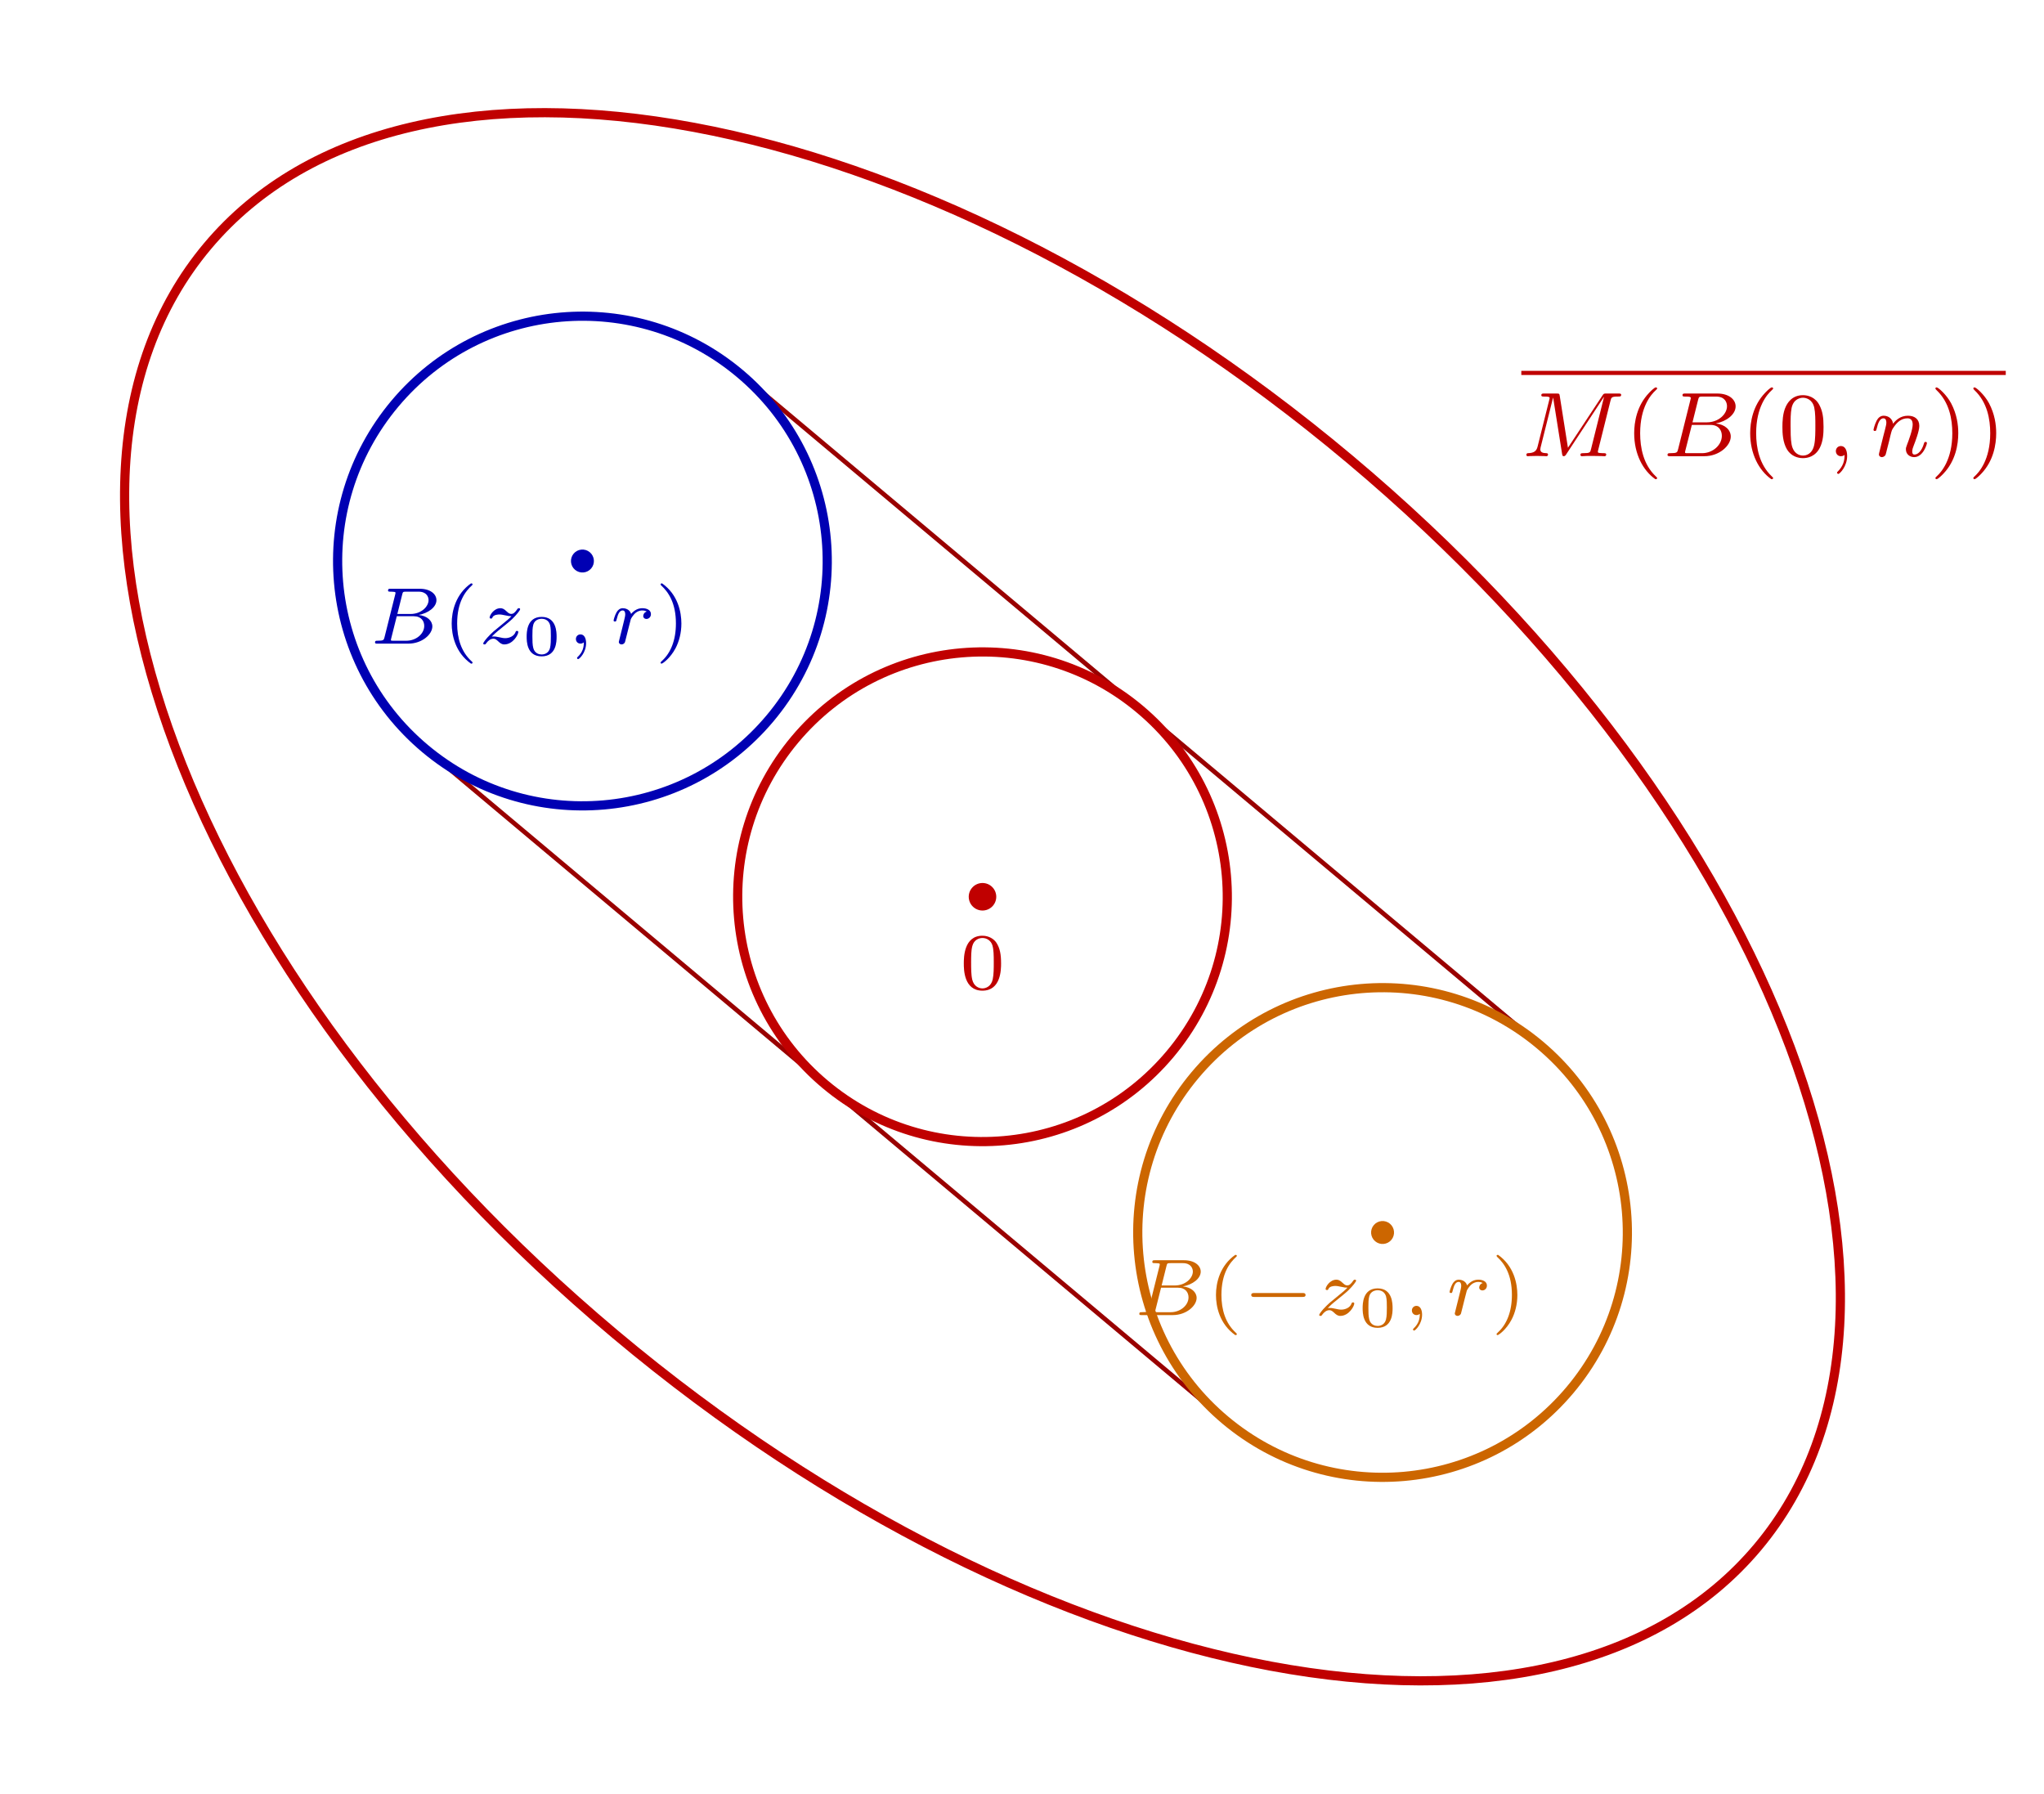
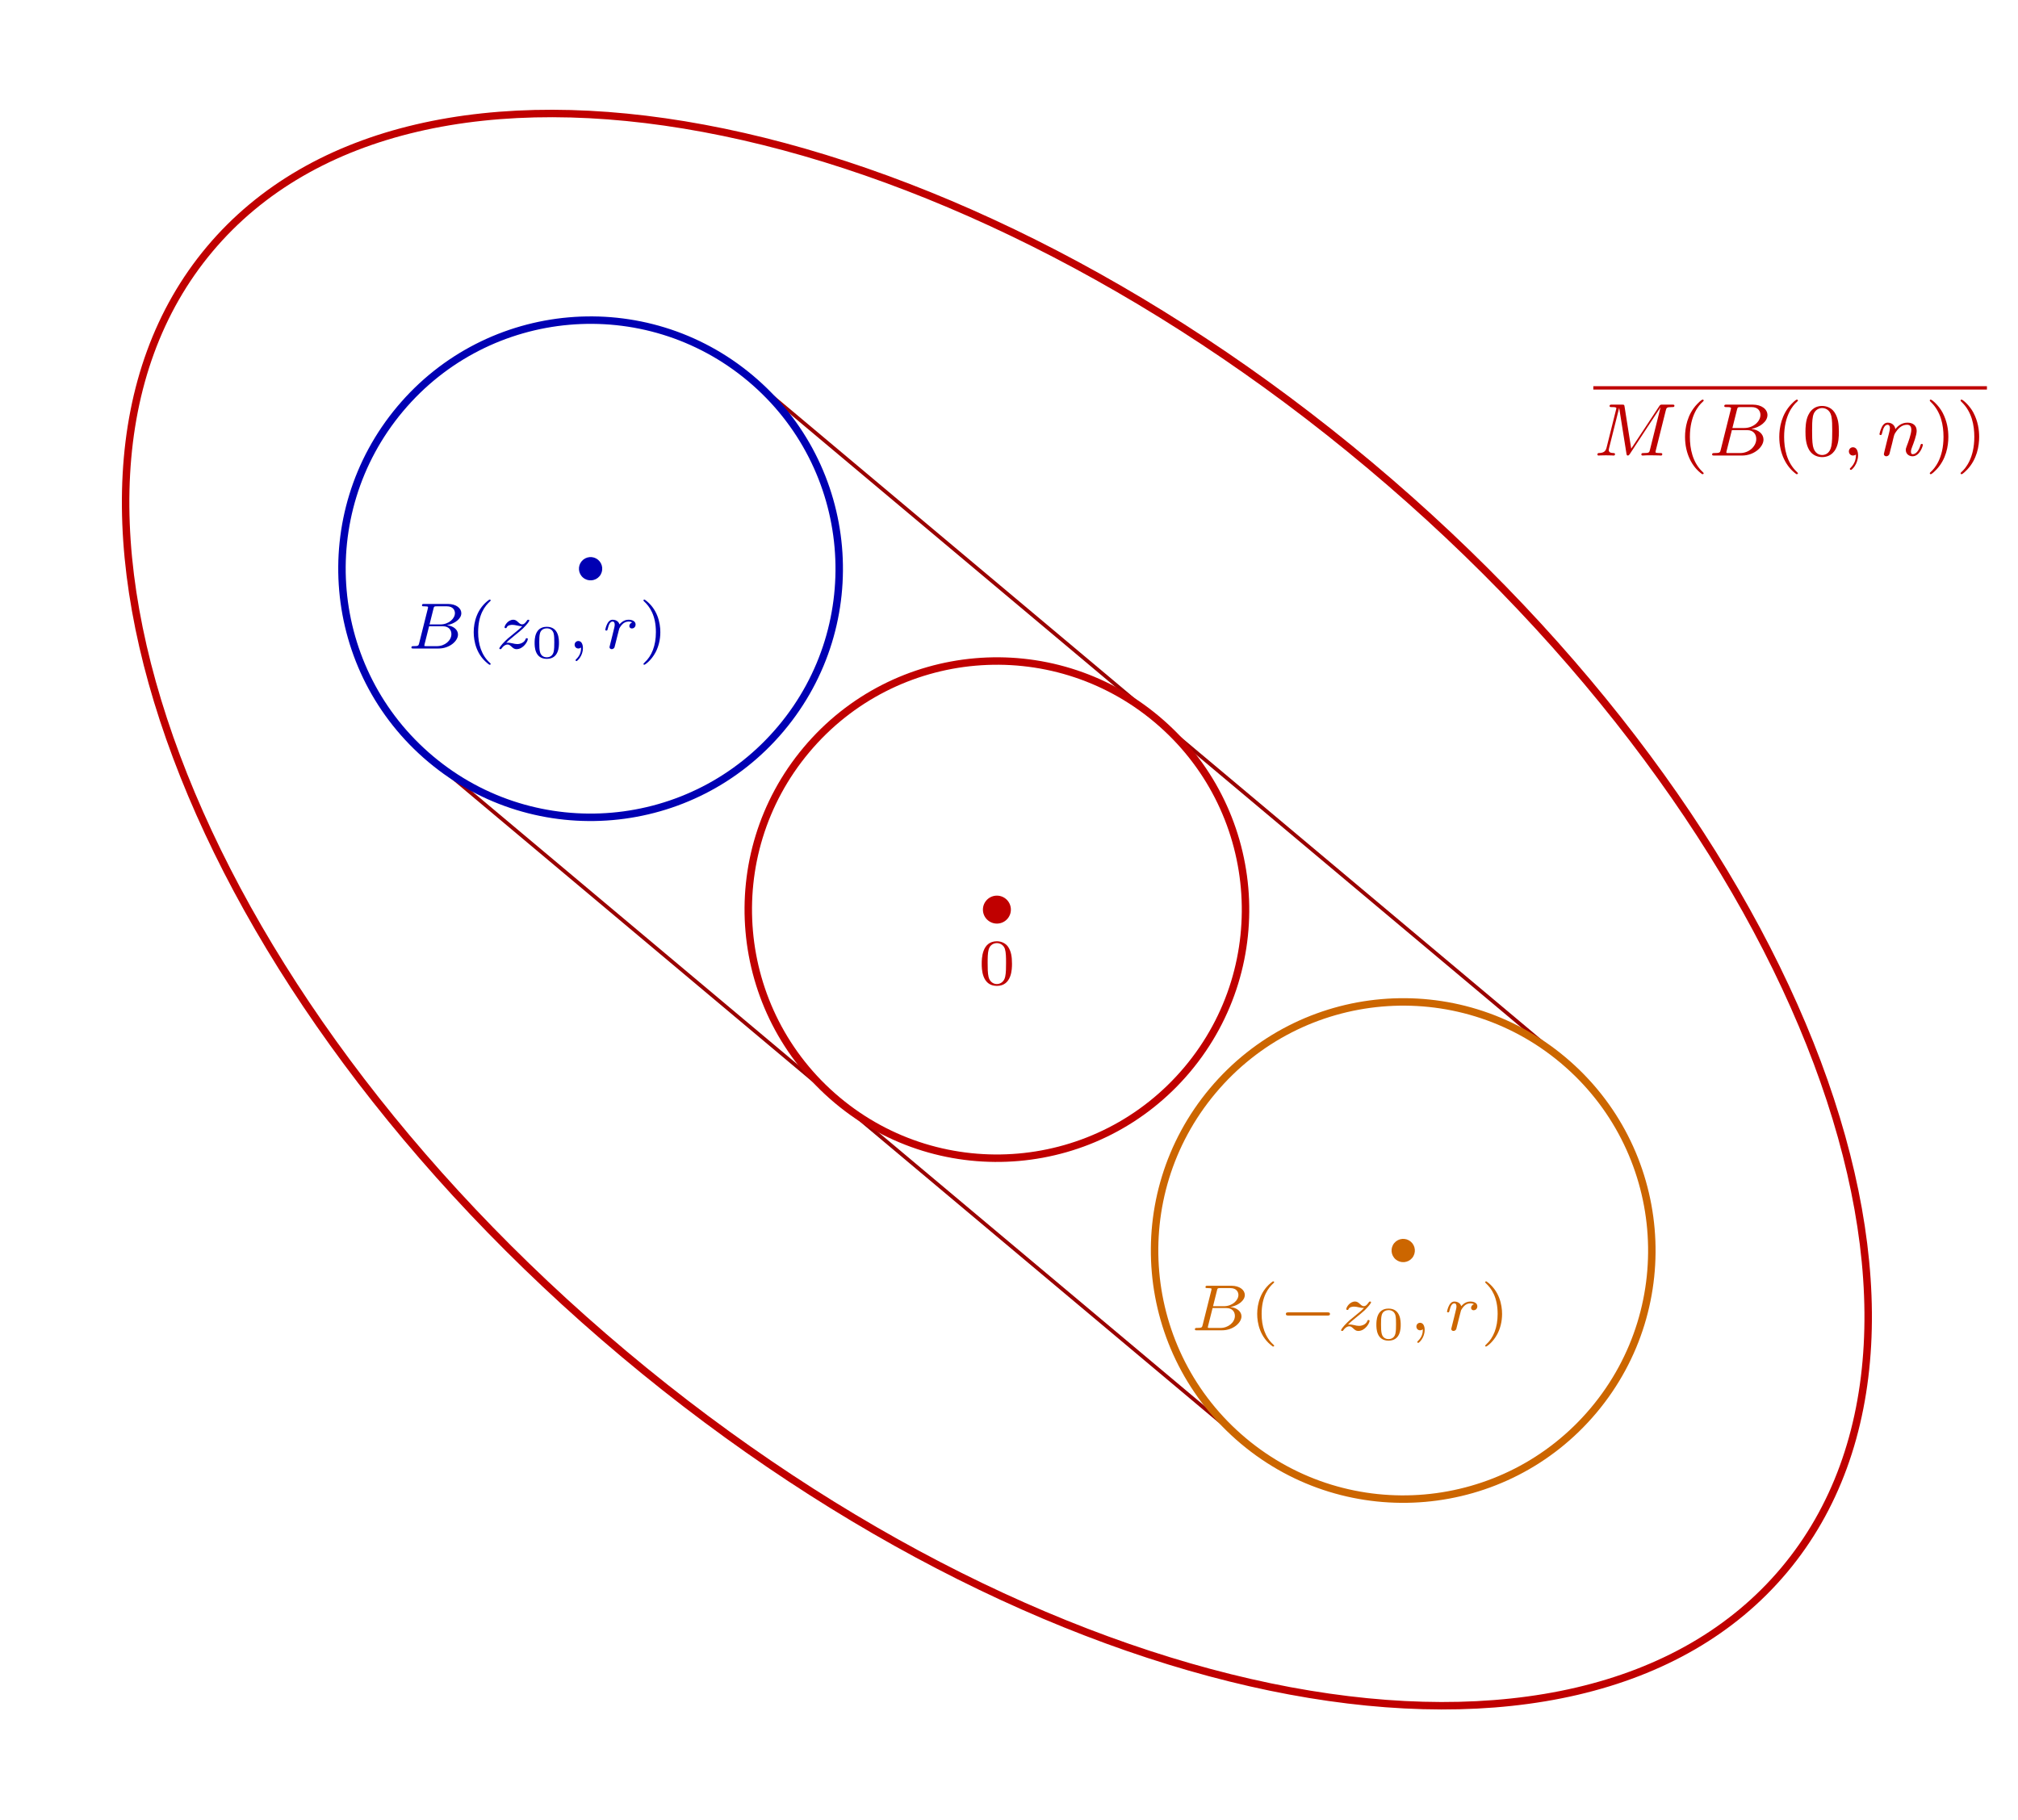
- <svg xmlns="http://www.w3.org/2000/svg" version="1.1" width="266.262pt" height="233.611pt" viewBox="-69.011 -69.011 177.508 155.741" data-scale="1.5">
+ <svg xmlns="http://www.w3.org/2000/svg" version="1.1" width="323.541pt" height="291.712pt" viewBox="-69.011 -69.011 215.694 194.475" data-scale="1.5">
  <defs />
  <g id="page1">
-     <g stroke-miterlimit="10" transform="translate(16.31277,8.859264)scale(0.996264,-0.996264)">
+     <g stroke-miterlimit="10" transform="translate(37.54295,28.22629)scale(0.996264,-0.996264)">
      <g fill="#000" stroke="#000">
        <g stroke-width="0.4">
          <g stroke-width="0.8">
            <g fill="#c00000" stroke="#c00000">
-               <path d="M67.567-56.697C85.244-35.631 69.323 6.83 32.006 38.143S-49.891 77.763-67.567 56.697S-69.323-6.83-32.006-38.143S49.891-77.763 67.567-56.697ZM0 0" fill="none" />
+               <path d="M84.458-70.87C106.554-44.538 86.653 8.537 40.007 47.678C-6.638 86.819-62.362 97.202-84.458 70.87C-106.554 44.538-86.653-8.537-40.007-47.678C6.638-86.819 62.362-97.202 84.458-70.87ZM0 0" fill="none" />
            </g>
          </g>
          <g fill="#c00000" stroke="#c00000">
            <g fill="#c00000" stroke="#c00000">
</g>
-             <g transform="translate(46.96794,38.39873)">
-               <g stroke="none" transform="scale(-1.00375,1.00375)translate(16.31277,8.859264)scale(-1,-1)">
+             <g transform="translate(63.98766,48.72273)">
+               <g stroke="none" transform="scale(-1.00375,1.00375)translate(37.54295,28.22629)scale(-1,-1)">
                <g fill="#c00000">
                  <g stroke="none">
-                     <rect x="16.313" y="1.447" height=".359" width="42.071" fill="#bf0000" />
+                     <rect x="37.543" y="20.814" height=".359" width="42.071" fill="#bf0000" />
                    <g fill="#bf0000">
-                       <path d="M24.052 4.061C24.131 3.75 24.147 3.679 24.705 3.679C24.889 3.679 24.984 3.679 24.984 3.527C24.984 3.416 24.881 3.416 24.737 3.416H23.709C23.494 3.416 23.47 3.416 23.366 3.575L20.362 8.126L19.652 3.631C19.62 3.432 19.612 3.416 19.373 3.416H18.297C18.154 3.416 18.05 3.416 18.05 3.567C18.05 3.679 18.154 3.679 18.281 3.679C18.544 3.679 18.776 3.679 18.776 3.806C18.776 3.838 18.768 3.846 18.744 3.95L17.731 8.006C17.636 8.405 17.429 8.58 16.895 8.596C16.847 8.596 16.751 8.604 16.751 8.748C16.751 8.796 16.791 8.859 16.871 8.859C16.903 8.859 17.086 8.835 17.66 8.835C18.289 8.835 18.409 8.859 18.481 8.859C18.513 8.859 18.632 8.859 18.632 8.708C18.632 8.612 18.544 8.596 18.489 8.596C18.202 8.588 17.963 8.54 17.963 8.262C17.963 8.222 17.986 8.11 17.986 8.102L19.07 3.774H19.078L19.852 8.644C19.875 8.772 19.883 8.859 19.995 8.859S20.162 8.772 20.21 8.7L23.486 3.711L23.494 3.719L22.37 8.23C22.298 8.532 22.282 8.596 21.693 8.596C21.541 8.596 21.446 8.596 21.446 8.748C21.446 8.78 21.469 8.859 21.573 8.859S21.916 8.843 22.027 8.835H22.537C23.279 8.835 23.47 8.859 23.526 8.859C23.574 8.859 23.685 8.859 23.685 8.708C23.685 8.596 23.582 8.596 23.446 8.596C23.422 8.596 23.279 8.596 23.143 8.58C22.976 8.564 22.96 8.54 22.96 8.469C22.96 8.429 22.976 8.381 22.984 8.341L24.052 4.061Z" />
-                       <path d="M27.949 10.852C28.012 10.852 28.108 10.852 28.108 10.756C28.108 10.724 28.1 10.716 27.996 10.613C26.904 9.585 26.633 8.102 26.633 6.867C26.633 4.571 27.582 3.495 27.988 3.129C28.1 3.025 28.108 3.017 28.108 2.977S28.076 2.882 27.996 2.882C27.869 2.882 27.47 3.288 27.407 3.36C26.339 4.476 26.115 5.91 26.115 6.867C26.115 8.652 26.865 10.087 27.949 10.852Z" />
-                       <path d="M29.935 8.23C29.863 8.532 29.847 8.596 29.257 8.596C29.106 8.596 29.01 8.596 29.01 8.748C29.01 8.859 29.114 8.859 29.249 8.859H32.206C33.521 8.859 34.502 7.927 34.502 7.154C34.502 6.572 33.999 6.102 33.202 6.014C34.127 5.839 34.924 5.233 34.924 4.531C34.924 3.934 34.342 3.416 33.338 3.416H30.556C30.413 3.416 30.309 3.416 30.309 3.567C30.309 3.679 30.405 3.679 30.54 3.679C30.803 3.679 31.035 3.679 31.035 3.806C31.035 3.838 31.027 3.846 31.003 3.95L29.935 8.23ZM31.178 5.918L31.664 3.974C31.736 3.703 31.744 3.679 32.071 3.679H33.218C33.999 3.679 34.175 4.189 34.175 4.516C34.175 5.193 33.449 5.918 32.429 5.918H31.178ZM30.628 8.596C30.556 8.58 30.532 8.58 30.532 8.525C30.532 8.461 30.548 8.397 30.564 8.349L31.122 6.141H32.74C33.481 6.141 33.728 6.644 33.728 7.09C33.728 7.871 32.963 8.596 32.007 8.596H30.628Z" />
-                       <path d="M38.022 10.852C38.086 10.852 38.181 10.852 38.181 10.756C38.181 10.724 38.173 10.716 38.07 10.613C36.978 9.585 36.707 8.102 36.707 6.867C36.707 4.571 37.655 3.495 38.062 3.129C38.173 3.025 38.181 3.017 38.181 2.977S38.15 2.882 38.07 2.882C37.942 2.882 37.544 3.288 37.48 3.36C36.412 4.476 36.189 5.91 36.189 6.867C36.189 8.652 36.938 10.087 38.022 10.852Z" />
-                       <path d="M42.559 6.317C42.559 5.464 42.471 4.946 42.208 4.436C41.857 3.734 41.212 3.559 40.773 3.559C39.769 3.559 39.402 4.308 39.291 4.531C39.004 5.113 38.988 5.902 38.988 6.317C38.988 6.843 39.012 7.648 39.394 8.285C39.761 8.875 40.351 9.027 40.773 9.027C41.156 9.027 41.841 8.907 42.24 8.118C42.535 7.544 42.559 6.835 42.559 6.317ZM40.773 8.803C40.502 8.803 39.952 8.676 39.785 7.839C39.697 7.385 39.697 6.636 39.697 6.221C39.697 5.671 39.697 5.113 39.785 4.675C39.952 3.862 40.574 3.782 40.773 3.782C41.044 3.782 41.594 3.918 41.754 4.643C41.849 5.081 41.849 5.679 41.849 6.221C41.849 6.691 41.849 7.409 41.754 7.855C41.586 8.692 41.036 8.803 40.773 8.803Z" />
-                       <path d="M44.386 8.74C44.386 9.258 44.274 9.712 43.78 10.206C43.748 10.23 43.732 10.246 43.732 10.286C43.732 10.35 43.796 10.397 43.852 10.397C43.947 10.397 44.609 9.768 44.609 8.835C44.609 8.325 44.418 7.975 44.067 7.975C43.788 7.975 43.629 8.198 43.629 8.413C43.629 8.636 43.78 8.859 44.075 8.859C44.266 8.859 44.386 8.748 44.386 8.74Z" />
-                       <path d="M48.253 7.552C48.277 7.433 48.357 7.13 48.381 7.01C48.492 6.58 48.492 6.572 48.676 6.309C48.939 5.918 49.313 5.568 49.847 5.568C50.134 5.568 50.301 5.735 50.301 6.11C50.301 6.548 49.967 7.457 49.815 7.847C49.712 8.11 49.712 8.158 49.712 8.262C49.712 8.716 50.086 8.939 50.429 8.939C51.21 8.939 51.537 7.823 51.537 7.72C51.537 7.64 51.473 7.616 51.417 7.616C51.322 7.616 51.306 7.672 51.282 7.751C51.09 8.405 50.756 8.716 50.453 8.716C50.325 8.716 50.262 8.636 50.262 8.453S50.325 8.094 50.405 7.895C50.525 7.592 50.875 6.675 50.875 6.229C50.875 5.631 50.461 5.344 49.887 5.344C49.241 5.344 48.827 5.735 48.596 6.038C48.54 5.599 48.189 5.344 47.783 5.344C47.496 5.344 47.297 5.528 47.169 5.775C46.978 6.149 46.898 6.548 46.898 6.564C46.898 6.636 46.954 6.667 47.018 6.667C47.121 6.667 47.129 6.636 47.185 6.428C47.281 6.038 47.424 5.568 47.759 5.568C47.966 5.568 48.014 5.767 48.014 5.942C48.014 6.086 47.974 6.237 47.91 6.5C47.894 6.564 47.775 7.034 47.743 7.146L47.448 8.341C47.416 8.461 47.368 8.66 47.368 8.692C47.368 8.875 47.52 8.939 47.623 8.939C47.767 8.939 47.886 8.843 47.942 8.748C47.966 8.7 48.03 8.429 48.07 8.262L48.253 7.552Z" />
-                       <path d="M54.26 6.867C54.26 6.11 54.133 5.201 53.638 4.261C53.248 3.527 52.523 2.882 52.379 2.882C52.299 2.882 52.275 2.937 52.275 2.977C52.275 3.009 52.275 3.025 52.371 3.121C53.487 4.181 53.742 5.639 53.742 6.867C53.742 9.154 52.794 10.238 52.387 10.605C52.283 10.708 52.275 10.716 52.275 10.756S52.299 10.852 52.379 10.852C52.507 10.852 52.905 10.445 52.969 10.374C54.037 9.258 54.26 7.823 54.26 6.867Z" />
-                       <path d="M57.553 6.867C57.553 6.11 57.426 5.201 56.932 4.261C56.541 3.527 55.816 2.882 55.672 2.882C55.593 2.882 55.569 2.937 55.569 2.977C55.569 3.009 55.569 3.025 55.664 3.121C56.78 4.181 57.035 5.639 57.035 6.867C57.035 9.154 56.087 10.238 55.68 10.605C55.577 10.708 55.569 10.716 55.569 10.756S55.593 10.852 55.672 10.852C55.8 10.852 56.198 10.445 56.262 10.374C57.33 9.258 57.553 7.823 57.553 6.867Z" />
+                       <path d="M45.282 23.428C45.362 23.117 45.378 23.046 45.935 23.046C46.119 23.046 46.214 23.046 46.214 22.894C46.214 22.783 46.111 22.783 45.967 22.783H44.939C44.724 22.783 44.7 22.783 44.596 22.942L41.592 27.493L40.882 22.998C40.851 22.799 40.843 22.783 40.603 22.783H39.528C39.384 22.783 39.28 22.783 39.28 22.934C39.28 23.046 39.384 23.046 39.512 23.046C39.775 23.046 40.006 23.046 40.006 23.173C40.006 23.205 39.998 23.213 39.974 23.317L38.962 27.373C38.866 27.772 38.659 27.947 38.125 27.963C38.077 27.963 37.981 27.971 37.981 28.115C37.981 28.163 38.021 28.226 38.101 28.226C38.133 28.226 38.316 28.202 38.89 28.202C39.52 28.202 39.639 28.226 39.711 28.226C39.743 28.226 39.862 28.226 39.862 28.075C39.862 27.979 39.775 27.963 39.719 27.963C39.432 27.955 39.193 27.907 39.193 27.629C39.193 27.589 39.217 27.477 39.217 27.469L40.301 23.141H40.309L41.082 28.011C41.106 28.139 41.114 28.226 41.225 28.226S41.393 28.139 41.44 28.067L44.716 23.078L44.724 23.086L43.6 27.597C43.528 27.9 43.513 27.963 42.923 27.963C42.771 27.963 42.676 27.963 42.676 28.115C42.676 28.147 42.7 28.226 42.803 28.226S43.146 28.21 43.258 28.202H43.768C44.509 28.202 44.7 28.226 44.756 28.226C44.804 28.226 44.915 28.226 44.915 28.075C44.915 27.963 44.812 27.963 44.676 27.963C44.652 27.963 44.509 27.963 44.373 27.947C44.206 27.931 44.19 27.907 44.19 27.836C44.19 27.796 44.206 27.748 44.214 27.708L45.282 23.428Z" />
+                       <path d="M49.179 30.219C49.242 30.219 49.338 30.219 49.338 30.123C49.338 30.091 49.33 30.083 49.227 29.98C48.135 28.952 47.864 27.469 47.864 26.234C47.864 23.938 48.812 22.862 49.219 22.496C49.33 22.392 49.338 22.384 49.338 22.344S49.306 22.249 49.227 22.249C49.099 22.249 48.7 22.655 48.637 22.727C47.569 23.843 47.346 25.277 47.346 26.234C47.346 28.019 48.095 29.454 49.179 30.219Z" />
+                       <path d="M51.165 27.597C51.093 27.9 51.077 27.963 50.487 27.963C50.336 27.963 50.24 27.963 50.24 28.115C50.24 28.226 50.344 28.226 50.479 28.226H53.436C54.751 28.226 55.732 27.294 55.732 26.521C55.732 25.939 55.23 25.469 54.433 25.381C55.357 25.206 56.154 24.6 56.154 23.899C56.154 23.301 55.572 22.783 54.568 22.783H51.787C51.643 22.783 51.539 22.783 51.539 22.934C51.539 23.046 51.635 23.046 51.771 23.046C52.034 23.046 52.265 23.046 52.265 23.173C52.265 23.205 52.257 23.213 52.233 23.317L51.165 27.597ZM52.408 25.285L52.894 23.341C52.966 23.07 52.974 23.046 53.301 23.046H54.449C55.23 23.046 55.405 23.556 55.405 23.883C55.405 24.56 54.68 25.285 53.659 25.285H52.408ZM51.858 27.963C51.787 27.947 51.763 27.947 51.763 27.892C51.763 27.828 51.779 27.764 51.794 27.716L52.352 25.508H53.97C54.712 25.508 54.959 26.011 54.959 26.457C54.959 27.238 54.193 27.963 53.237 27.963H51.858Z" />
+                       <path d="M59.252 30.219C59.316 30.219 59.412 30.219 59.412 30.123C59.412 30.091 59.404 30.083 59.3 29.98C58.208 28.952 57.937 27.469 57.937 26.234C57.937 23.938 58.886 22.862 59.292 22.496C59.404 22.392 59.412 22.384 59.412 22.344S59.38 22.249 59.3 22.249C59.172 22.249 58.774 22.655 58.71 22.727C57.642 23.843 57.419 25.277 57.419 26.234C57.419 28.019 58.168 29.454 59.252 30.219Z" />
+                       <path d="M63.789 25.684C63.789 24.831 63.701 24.313 63.438 23.803C63.087 23.102 62.442 22.926 62.003 22.926C60.999 22.926 60.633 23.675 60.521 23.899C60.234 24.48 60.218 25.269 60.218 25.684C60.218 26.21 60.242 27.015 60.625 27.652C60.991 28.242 61.581 28.394 62.003 28.394C62.386 28.394 63.071 28.274 63.47 27.485C63.765 26.911 63.789 26.202 63.789 25.684ZM62.003 28.17C61.732 28.17 61.183 28.043 61.015 27.206C60.927 26.752 60.927 26.003 60.927 25.588C60.927 25.038 60.927 24.48 61.015 24.042C61.183 23.229 61.804 23.149 62.003 23.149C62.274 23.149 62.824 23.285 62.984 24.01C63.079 24.448 63.079 25.046 63.079 25.588C63.079 26.058 63.079 26.776 62.984 27.222C62.816 28.059 62.266 28.17 62.003 28.17Z" />
+                       <path d="M65.616 28.107C65.616 28.625 65.504 29.079 65.01 29.573C64.978 29.597 64.962 29.613 64.962 29.653C64.962 29.717 65.026 29.765 65.082 29.765C65.178 29.765 65.839 29.135 65.839 28.202C65.839 27.692 65.648 27.342 65.297 27.342C65.018 27.342 64.859 27.565 64.859 27.78C64.859 28.003 65.01 28.226 65.305 28.226C65.496 28.226 65.616 28.115 65.616 28.107Z" />
+                       <path d="M69.483 26.919C69.507 26.8 69.587 26.497 69.611 26.377C69.722 25.947 69.722 25.939 69.906 25.676C70.169 25.285 70.543 24.935 71.077 24.935C71.364 24.935 71.532 25.102 71.532 25.477C71.532 25.915 71.197 26.824 71.045 27.214C70.942 27.477 70.942 27.525 70.942 27.629C70.942 28.083 71.316 28.306 71.659 28.306C72.44 28.306 72.767 27.19 72.767 27.087C72.767 27.007 72.703 26.983 72.647 26.983C72.552 26.983 72.536 27.039 72.512 27.118C72.321 27.772 71.986 28.083 71.683 28.083C71.556 28.083 71.492 28.003 71.492 27.82S71.556 27.461 71.635 27.262C71.755 26.959 72.105 26.042 72.105 25.596C72.105 24.998 71.691 24.711 71.117 24.711C70.472 24.711 70.057 25.102 69.826 25.405C69.77 24.967 69.42 24.711 69.013 24.711C68.726 24.711 68.527 24.895 68.399 25.142C68.208 25.516 68.128 25.915 68.128 25.931C68.128 26.003 68.184 26.035 68.248 26.035C68.352 26.035 68.359 26.003 68.415 25.795C68.511 25.405 68.654 24.935 68.989 24.935C69.196 24.935 69.244 25.134 69.244 25.309C69.244 25.453 69.204 25.604 69.141 25.867C69.125 25.931 69.005 26.401 68.973 26.513L68.678 27.708C68.646 27.828 68.599 28.027 68.599 28.059C68.599 28.242 68.75 28.306 68.854 28.306C68.997 28.306 69.117 28.21 69.172 28.115C69.196 28.067 69.26 27.796 69.3 27.629L69.483 26.919Z" />
+                       <path d="M75.49 26.234C75.49 25.477 75.363 24.568 74.869 23.628C74.478 22.894 73.753 22.249 73.609 22.249C73.53 22.249 73.506 22.304 73.506 22.344C73.506 22.376 73.506 22.392 73.601 22.488C74.717 23.548 74.972 25.006 74.972 26.234C74.972 28.521 74.024 29.605 73.617 29.972C73.514 30.075 73.506 30.083 73.506 30.123S73.53 30.219 73.609 30.219C73.737 30.219 74.135 29.812 74.199 29.741C75.267 28.625 75.49 27.19 75.49 26.234Z" />
+                       <path d="M78.783 26.234C78.783 25.477 78.656 24.568 78.162 23.628C77.771 22.894 77.046 22.249 76.903 22.249C76.823 22.249 76.799 22.304 76.799 22.344C76.799 22.376 76.799 22.392 76.895 22.488C78.01 23.548 78.265 25.006 78.265 26.234C78.265 28.521 77.317 29.605 76.911 29.972C76.807 30.075 76.799 30.083 76.799 30.123S76.823 30.219 76.903 30.219C77.03 30.219 77.429 29.812 77.492 29.741C78.56 28.625 78.783 27.19 78.783 26.234Z" />
                    </g>
                  </g>
                </g>
              </g>
            </g>
          </g>
          <g fill="#900" stroke="#900">
            <g stroke-width="0.4">
-               <path d="M-21.157 45.61L48.59-12.916" fill="none" />
+               <path d="M-26.445 57.012L60.737-16.145" fill="none" />
            </g>
          </g>
          <g fill="#900" stroke="#900">
            <g stroke-width="0.4">
-               <path d="M-48.59 12.916L21.157-45.61" fill="none" />
+               <path d="M-60.737 16.145L26.445-57.012" fill="none" />
            </g>
          </g>
          <g stroke-width="0.8">
            <g fill="#0000b3" stroke="#0000b3">
-               <path d="M-18.527 15.546C-10.951 24.574-12.128 38.034-21.157 45.61C-30.185 53.185-43.645 52.008-51.22 42.98C-58.796 33.951-57.619 20.492-48.59 12.916C-39.562 5.34-26.102 6.518-18.527 15.546ZM-34.873 29.263" fill="none" />
+               <path d="M-23.158 19.432C-13.688 30.717-15.16 47.542-26.445 57.012C-37.731 66.481-54.555 65.009-64.025 53.724C-73.494 42.439-72.022 25.614-60.737 16.145C-49.452 6.675-32.628 8.147-23.158 19.432ZM-43.591 36.578" fill="none" />
            </g>
          </g>
          <g fill="#0000b3" stroke="#0000b3">
-             <path d="M-34.107 28.62C-33.752 29.043-33.808 29.674-34.231 30.029C-34.654 30.384-35.285 30.329-35.64 29.906C-35.995 29.483-35.939 28.852-35.516 28.497C-35.093 28.142-34.462 28.197-34.107 28.62ZM-34.873 29.263" stroke="none" />
+             <path d="M-42.634 35.775C-42.19 36.303-42.259 37.092-42.788 37.536C-43.317 37.979-44.105 37.91-44.549 37.382C-44.993 36.853-44.924 36.064-44.395 35.621C-43.866 35.177-43.078 35.246-42.634 35.775ZM-43.591 36.578" stroke="none" />
          </g>
          <g fill="#0000b3" stroke="#0000b3">
            <g fill="#0000b3" stroke="#0000b3">
</g>
-             <g transform="translate(-53.45851,22.06386)">
-               <g stroke="none" transform="scale(-1.00375,1.00375)translate(16.31277,8.859264)scale(-1,-1)">
+             <g transform="translate(-63.31938,28.01704)">
+               <g stroke="none" transform="scale(-1.00375,1.00375)translate(37.54295,28.22629)scale(-1,-1)">
                <g fill="#0000b3">
                  <g stroke="none">
                    <g fill="#0000b3">
-                       <path d="M17.638 8.315C17.575 8.552 17.561 8.608 17.024 8.608C16.906 8.608 16.815 8.608 16.815 8.755C16.815 8.859 16.899 8.859 17.024 8.859H19.723C20.895 8.859 21.794 8.057 21.794 7.367C21.794 6.872 21.341 6.446 20.602 6.37C21.446 6.216 22.15 5.686 22.15 5.086C22.15 4.556 21.613 4.096 20.706 4.096H18.168C18.035 4.096 17.945 4.096 17.945 4.25C17.945 4.347 18.028 4.347 18.168 4.347C18.175 4.347 18.307 4.347 18.433 4.361C18.579 4.375 18.593 4.389 18.593 4.459C18.593 4.473 18.593 4.508 18.565 4.612L17.638 8.315ZM18.754 6.286L19.179 4.584C19.235 4.368 19.242 4.347 19.535 4.347H20.595C21.306 4.347 21.466 4.814 21.466 5.079C21.466 5.644 20.832 6.286 19.897 6.286H18.754ZM18.419 8.608C18.203 8.608 18.196 8.601 18.196 8.538C18.196 8.531 18.196 8.497 18.224 8.392L18.705 6.481H20.183C20.839 6.481 21.09 6.914 21.09 7.318C21.09 8.008 20.386 8.608 19.542 8.608H18.419Z" />
-                       <path d="M25.148 3.629C23.823 4.563 23.474 6.042 23.474 7.109C23.474 8.092 23.767 9.619 25.148 10.596C25.203 10.596 25.287 10.596 25.287 10.512C25.287 10.47 25.266 10.456 25.217 10.407C24.29 9.571 23.948 8.385 23.948 7.116C23.948 5.233 24.666 4.312 25.238 3.796C25.266 3.768 25.287 3.747 25.287 3.713C25.287 3.629 25.203 3.629 25.148 3.629Z" />
-                       <path d="M26.957 8.246C27.138 8.064 27.264 7.932 27.857 7.458C28.003 7.339 28.526 6.921 28.728 6.725C29.154 6.307 29.419 5.951 29.419 5.867S29.328 5.784 29.3 5.784C29.237 5.784 29.216 5.798 29.182 5.854C28.965 6.174 28.819 6.279 28.652 6.279C28.568 6.279 28.463 6.272 28.254 6.07C28.017 5.833 27.863 5.784 27.703 5.784C27.145 5.784 26.769 6.391 26.769 6.6C26.769 6.663 26.838 6.683 26.887 6.683C26.971 6.683 26.985 6.663 27.013 6.586C27.117 6.342 27.508 6.328 27.619 6.328C27.78 6.328 27.961 6.37 28.059 6.391C28.442 6.474 28.491 6.474 28.665 6.474C28.484 6.663 28.359 6.788 27.696 7.318C27.152 7.75 26.964 7.925 26.831 8.064C26.413 8.476 26.211 8.783 26.211 8.845C26.211 8.929 26.301 8.929 26.329 8.929C26.399 8.929 26.413 8.915 26.448 8.859C26.636 8.594 26.852 8.434 27.089 8.434C27.173 8.434 27.278 8.441 27.466 8.615C27.682 8.824 27.822 8.929 28.045 8.929C28.791 8.929 29.258 8.085 29.258 7.848C29.258 7.764 29.182 7.757 29.14 7.757C29.056 7.757 29.042 7.792 29.014 7.869C28.882 8.218 28.47 8.385 28.128 8.385C27.968 8.385 27.794 8.35 27.619 8.308C27.299 8.239 27.243 8.239 27.117 8.239C27.103 8.239 26.999 8.239 26.957 8.246Z" />
-                       <path d="M32.585 8.262C32.585 7.903 32.585 6.538 31.285 6.538S29.985 7.903 29.985 8.262C29.985 8.625 29.985 9.965 31.285 9.965S32.585 8.625 32.585 8.262ZM31.285 9.801C31.101 9.801 30.683 9.736 30.558 9.233C30.488 8.964 30.483 8.61 30.483 8.202C30.483 7.833 30.483 7.489 30.563 7.205C30.688 6.787 31.071 6.702 31.285 6.702C31.654 6.702 31.918 6.892 32.018 7.24C32.087 7.494 32.087 7.908 32.087 8.202C32.087 8.54 32.087 8.944 32.013 9.243C31.883 9.726 31.485 9.801 31.285 9.801Z" />
-                       <path d="M34.951 8.748C34.951 9.131 34.882 9.578 34.407 10.024C34.38 10.052 34.359 10.073 34.359 10.108C34.359 10.156 34.414 10.205 34.456 10.205C34.554 10.205 35.147 9.647 35.147 8.817C35.147 8.385 34.979 8.057 34.658 8.057C34.428 8.057 34.261 8.239 34.261 8.455C34.261 8.678 34.421 8.859 34.665 8.859C34.833 8.859 34.944 8.748 34.951 8.748Z" />
-                       <path d="M38.846 7.451C38.853 7.409 39.013 6.781 39.027 6.746C39.041 6.69 39.243 6.342 39.466 6.174C39.543 6.119 39.731 5.979 40.031 5.979C40.101 5.979 40.275 5.986 40.415 6.077C40.191 6.139 40.108 6.335 40.108 6.46C40.108 6.614 40.226 6.718 40.387 6.718S40.777 6.586 40.777 6.293C40.777 5.93 40.394 5.784 40.038 5.784C39.675 5.784 39.362 5.93 39.055 6.279C38.929 5.854 38.504 5.784 38.336 5.784C38.078 5.784 37.904 5.944 37.792 6.139C37.632 6.411 37.534 6.816 37.534 6.851C37.534 6.941 37.632 6.941 37.653 6.941C37.751 6.941 37.758 6.921 37.806 6.732C37.911 6.307 38.044 5.979 38.316 5.979C38.497 5.979 38.546 6.132 38.546 6.321C38.546 6.453 38.483 6.711 38.434 6.9S38.316 7.374 38.281 7.527L38.057 8.42C38.03 8.511 37.988 8.685 37.988 8.706C37.988 8.859 38.113 8.929 38.225 8.929C38.329 8.929 38.469 8.866 38.525 8.727C38.539 8.685 38.615 8.378 38.657 8.204L38.846 7.451Z" />
-                       <path d="M41.748 3.629C41.699 3.629 41.615 3.629 41.615 3.713C41.615 3.747 41.636 3.768 41.678 3.817C42.278 4.368 42.947 5.31 42.947 7.109C42.947 8.566 42.494 9.668 41.741 10.352C41.622 10.47 41.615 10.477 41.615 10.512S41.636 10.596 41.706 10.596C41.79 10.596 42.452 10.135 42.913 9.264C43.219 8.685 43.422 7.932 43.422 7.116C43.422 6.132 43.129 4.605 41.748 3.629Z" />
+                       <path d="M38.868 27.682C38.805 27.919 38.791 27.975 38.254 27.975C38.136 27.975 38.045 27.975 38.045 28.122C38.045 28.226 38.129 28.226 38.254 28.226H40.953C42.125 28.226 43.024 27.424 43.024 26.734C43.024 26.239 42.571 25.813 41.832 25.737C42.676 25.583 43.38 25.053 43.38 24.453C43.38 23.923 42.843 23.463 41.936 23.463H39.398C39.265 23.463 39.175 23.463 39.175 23.617C39.175 23.714 39.259 23.714 39.398 23.714C39.405 23.714 39.537 23.714 39.663 23.728C39.809 23.742 39.823 23.756 39.823 23.826C39.823 23.84 39.823 23.875 39.795 23.979L38.868 27.682ZM39.984 25.653L40.409 23.951C40.465 23.735 40.472 23.714 40.765 23.714H41.825C42.536 23.714 42.697 24.181 42.697 24.446C42.697 25.011 42.062 25.653 41.128 25.653H39.984ZM39.649 27.975C39.433 27.975 39.426 27.968 39.426 27.905C39.426 27.899 39.426 27.864 39.454 27.759L39.935 25.848H41.413C42.069 25.848 42.32 26.281 42.32 26.685C42.32 27.375 41.616 27.975 40.772 27.975H39.649Z" />
+                       <path d="M46.378 22.996C45.053 23.93 44.704 25.409 44.704 26.476C44.704 27.459 44.997 28.986 46.378 29.963C46.434 29.963 46.517 29.963 46.517 29.879C46.517 29.837 46.496 29.823 46.448 29.774C45.52 28.938 45.178 27.752 45.178 26.483C45.178 24.6 45.897 23.679 46.468 23.163C46.496 23.135 46.517 23.114 46.517 23.08C46.517 22.996 46.434 22.996 46.378 22.996Z" />
+                       <path d="M48.187 27.613C48.368 27.431 48.494 27.299 49.087 26.825C49.233 26.706 49.756 26.288 49.958 26.092C50.384 25.674 50.649 25.318 50.649 25.235S50.558 25.151 50.53 25.151C50.468 25.151 50.447 25.165 50.412 25.221C50.196 25.541 50.049 25.646 49.882 25.646C49.798 25.646 49.693 25.639 49.484 25.437C49.247 25.2 49.094 25.151 48.933 25.151C48.375 25.151 47.999 25.758 47.999 25.967C47.999 26.03 48.069 26.05 48.117 26.05C48.201 26.05 48.215 26.03 48.243 25.953C48.347 25.709 48.738 25.695 48.85 25.695C49.01 25.695 49.191 25.737 49.289 25.758C49.672 25.841 49.721 25.841 49.896 25.841C49.714 26.03 49.589 26.155 48.926 26.685C48.382 27.117 48.194 27.292 48.062 27.431C47.643 27.843 47.441 28.15 47.441 28.212C47.441 28.296 47.532 28.296 47.559 28.296C47.629 28.296 47.643 28.282 47.678 28.226C47.866 27.961 48.082 27.801 48.32 27.801C48.403 27.801 48.508 27.808 48.696 27.982C48.912 28.191 49.052 28.296 49.275 28.296C50.021 28.296 50.488 27.452 50.488 27.215C50.488 27.131 50.412 27.124 50.37 27.124C50.286 27.124 50.272 27.159 50.244 27.236C50.112 27.585 49.7 27.752 49.359 27.752C49.198 27.752 49.024 27.717 48.85 27.675C48.529 27.606 48.473 27.606 48.347 27.606C48.334 27.606 48.229 27.606 48.187 27.613Z" />
+                       <path d="M53.816 27.629C53.816 27.27 53.816 25.905 52.515 25.905S51.215 27.27 51.215 27.629C51.215 27.992 51.215 29.332 52.515 29.332S53.816 27.992 53.816 27.629ZM52.515 29.168C52.331 29.168 51.913 29.103 51.788 28.6C51.718 28.331 51.713 27.977 51.713 27.569C51.713 27.2 51.713 26.856 51.793 26.572C51.918 26.154 52.301 26.069 52.515 26.069C52.884 26.069 53.148 26.259 53.248 26.607C53.317 26.861 53.317 27.275 53.317 27.569C53.317 27.907 53.317 28.311 53.243 28.61C53.113 29.093 52.715 29.168 52.515 29.168Z" />
+                       <path d="M56.182 28.115C56.182 28.498 56.112 28.945 55.638 29.391C55.61 29.419 55.589 29.44 55.589 29.475C55.589 29.523 55.645 29.572 55.686 29.572C55.784 29.572 56.377 29.014 56.377 28.184C56.377 27.752 56.209 27.424 55.889 27.424C55.659 27.424 55.491 27.606 55.491 27.822C55.491 28.045 55.652 28.226 55.896 28.226C56.063 28.226 56.175 28.115 56.182 28.115Z" />
+                       <path d="M60.076 26.818C60.083 26.776 60.243 26.148 60.257 26.113C60.271 26.057 60.473 25.709 60.696 25.541C60.773 25.486 60.961 25.346 61.261 25.346C61.331 25.346 61.505 25.353 61.645 25.444C61.422 25.506 61.338 25.702 61.338 25.827C61.338 25.981 61.457 26.085 61.617 26.085S62.007 25.953 62.007 25.66C62.007 25.297 61.624 25.151 61.268 25.151C60.906 25.151 60.592 25.297 60.285 25.646C60.159 25.221 59.734 25.151 59.567 25.151C59.309 25.151 59.134 25.311 59.023 25.506C58.862 25.778 58.765 26.183 58.765 26.218C58.765 26.308 58.862 26.308 58.883 26.308C58.981 26.308 58.988 26.288 59.037 26.099C59.141 25.674 59.274 25.346 59.546 25.346C59.727 25.346 59.776 25.5 59.776 25.688C59.776 25.82 59.713 26.078 59.664 26.267S59.546 26.741 59.511 26.894L59.288 27.787C59.26 27.878 59.218 28.052 59.218 28.073C59.218 28.226 59.343 28.296 59.455 28.296C59.56 28.296 59.699 28.233 59.755 28.094C59.769 28.052 59.846 27.745 59.887 27.571L60.076 26.818Z" />
+                       <path d="M62.978 22.996C62.929 22.996 62.846 22.996 62.846 23.08C62.846 23.114 62.867 23.135 62.908 23.184C63.508 23.735 64.178 24.677 64.178 26.476C64.178 27.933 63.724 29.035 62.971 29.719C62.853 29.837 62.846 29.844 62.846 29.879S62.867 29.963 62.936 29.963C63.02 29.963 63.682 29.503 64.143 28.631C64.45 28.052 64.652 27.299 64.652 26.483C64.652 25.5 64.359 23.972 62.978 22.996Z" />
                    </g>
                  </g>
                </g>
              </g>
            </g>
          </g>
          <g stroke-width="0.8">
            <g fill="#c60" stroke="#c60">
-               <path d="M51.22-42.98C58.796-33.951 57.619-20.492 48.59-12.916C39.562-5.34 26.102-6.518 18.527-15.546C10.951-24.574 12.128-38.034 21.157-45.61C30.185-53.185 43.645-52.008 51.22-42.98ZM34.873-29.263" fill="none" />
+               <path d="M64.025-53.724C73.494-42.439 72.022-25.614 60.737-16.145C49.452-6.675 32.628-8.147 23.158-19.432C13.688-30.717 15.16-47.542 26.445-57.012C37.731-66.481 54.555-65.009 64.025-53.724ZM43.591-36.578" fill="none" />
            </g>
          </g>
          <g fill="#c60" stroke="#c60">
-             <path d="M35.64-29.906C35.995-29.483 35.939-28.852 35.516-28.497C35.093-28.142 34.462-28.197 34.107-28.62C33.752-29.043 33.808-29.674 34.231-30.029C34.654-30.384 35.285-30.329 35.64-29.906ZM34.873-29.263" stroke="none" />
+             <path d="M44.549-37.382C44.993-36.853 44.924-36.064 44.395-35.621C43.866-35.177 43.078-35.246 42.634-35.775C42.19-36.303 42.259-37.092 42.788-37.536C43.317-37.979 44.105-37.91 44.549-37.382ZM43.591-36.578" stroke="none" />
          </g>
          <g fill="#c60" stroke="#c60">
            <g fill="#c60" stroke="#c60">
</g>
-             <g transform="translate(13.16345,-36.46175)">
-               <g stroke="none" transform="scale(-1.00375,1.00375)translate(16.31277,8.859264)scale(-1,-1)">
+             <g transform="translate(20.73828,-45.13927)">
+               <g stroke="none" transform="scale(-1.00375,1.00375)translate(37.54295,28.22629)scale(-1,-1)">
                <g fill="#c60">
                  <g stroke="none">
                    <g fill="#c60">
-                       <path d="M17.638 8.315C17.575 8.552 17.561 8.608 17.024 8.608C16.906 8.608 16.815 8.608 16.815 8.755C16.815 8.859 16.899 8.859 17.024 8.859H19.723C20.895 8.859 21.794 8.057 21.794 7.367C21.794 6.872 21.341 6.446 20.602 6.37C21.446 6.216 22.15 5.686 22.15 5.086C22.15 4.556 21.613 4.096 20.706 4.096H18.168C18.035 4.096 17.945 4.096 17.945 4.25C17.945 4.347 18.028 4.347 18.168 4.347C18.175 4.347 18.307 4.347 18.433 4.361C18.579 4.375 18.593 4.389 18.593 4.459C18.593 4.473 18.593 4.508 18.565 4.612L17.638 8.315ZM18.754 6.286L19.179 4.584C19.235 4.368 19.242 4.347 19.535 4.347H20.595C21.306 4.347 21.466 4.814 21.466 5.079C21.466 5.644 20.832 6.286 19.897 6.286H18.754ZM18.419 8.608C18.203 8.608 18.196 8.601 18.196 8.538C18.196 8.531 18.196 8.497 18.224 8.392L18.705 6.481H20.183C20.839 6.481 21.09 6.914 21.09 7.318C21.09 8.008 20.386 8.608 19.542 8.608H18.419Z" />
-                       <path d="M25.148 3.629C23.823 4.563 23.474 6.042 23.474 7.109C23.474 8.092 23.767 9.619 25.148 10.596C25.203 10.596 25.287 10.596 25.287 10.512C25.287 10.47 25.266 10.456 25.217 10.407C24.29 9.571 23.948 8.385 23.948 7.116C23.948 5.233 24.666 4.312 25.238 3.796C25.266 3.768 25.287 3.747 25.287 3.713C25.287 3.629 25.203 3.629 25.148 3.629Z" />
-                       <path d="M30.974 7.283C31.085 7.283 31.253 7.283 31.253 7.116C31.253 6.941 31.092 6.941 30.974 6.941H26.817C26.706 6.941 26.538 6.941 26.538 7.109C26.538 7.283 26.699 7.283 26.817 7.283H30.974Z" />
-                       <path d="M33.184 8.246C33.365 8.064 33.49 7.932 34.083 7.458C34.23 7.339 34.753 6.921 34.955 6.725C35.38 6.307 35.645 5.951 35.645 5.867S35.555 5.784 35.527 5.784C35.464 5.784 35.443 5.798 35.408 5.854C35.192 6.174 35.046 6.279 34.878 6.279C34.795 6.279 34.69 6.272 34.481 6.07C34.244 5.833 34.09 5.784 33.93 5.784C33.372 5.784 32.995 6.391 32.995 6.6C32.995 6.663 33.065 6.683 33.114 6.683C33.198 6.683 33.211 6.663 33.239 6.586C33.344 6.342 33.734 6.328 33.846 6.328C34.006 6.328 34.188 6.37 34.285 6.391C34.669 6.474 34.718 6.474 34.892 6.474C34.711 6.663 34.585 6.788 33.923 7.318C33.379 7.75 33.191 7.925 33.058 8.064C32.64 8.476 32.437 8.783 32.437 8.845C32.437 8.929 32.528 8.929 32.556 8.929C32.626 8.929 32.64 8.915 32.674 8.859C32.863 8.594 33.079 8.434 33.316 8.434C33.4 8.434 33.504 8.441 33.693 8.615C33.909 8.824 34.048 8.929 34.271 8.929C35.018 8.929 35.485 8.085 35.485 7.848C35.485 7.764 35.408 7.757 35.366 7.757C35.283 7.757 35.269 7.792 35.241 7.869C35.108 8.218 34.697 8.385 34.355 8.385C34.195 8.385 34.02 8.35 33.846 8.308C33.525 8.239 33.469 8.239 33.344 8.239C33.33 8.239 33.225 8.239 33.184 8.246Z" />
-                       <path d="M38.812 8.262C38.812 7.903 38.812 6.538 37.512 6.538S36.212 7.903 36.212 8.262C36.212 8.625 36.212 9.965 37.512 9.965S38.812 8.625 38.812 8.262ZM37.512 9.801C37.328 9.801 36.909 9.736 36.785 9.233C36.715 8.964 36.71 8.61 36.71 8.202C36.71 7.833 36.71 7.489 36.79 7.205C36.914 6.787 37.298 6.702 37.512 6.702C37.881 6.702 38.145 6.892 38.244 7.24C38.314 7.494 38.314 7.908 38.314 8.202C38.314 8.54 38.314 8.944 38.239 9.243C38.11 9.726 37.711 9.801 37.512 9.801Z" />
-                       <path d="M41.178 8.748C41.178 9.131 41.108 9.578 40.634 10.024C40.606 10.052 40.585 10.073 40.585 10.108C40.585 10.156 40.641 10.205 40.683 10.205C40.781 10.205 41.373 9.647 41.373 8.817C41.373 8.385 41.206 8.057 40.885 8.057C40.655 8.057 40.488 8.239 40.488 8.455C40.488 8.678 40.648 8.859 40.892 8.859C41.06 8.859 41.171 8.748 41.178 8.748Z" />
-                       <path d="M45.072 7.451C45.079 7.409 45.24 6.781 45.254 6.746C45.267 6.69 45.47 6.342 45.693 6.174C45.77 6.119 45.958 5.979 46.258 5.979C46.328 5.979 46.502 5.986 46.641 6.077C46.418 6.139 46.334 6.335 46.334 6.46C46.334 6.614 46.453 6.718 46.613 6.718S47.004 6.586 47.004 6.293C47.004 5.93 46.62 5.784 46.265 5.784C45.902 5.784 45.588 5.93 45.281 6.279C45.156 5.854 44.73 5.784 44.563 5.784C44.305 5.784 44.131 5.944 44.019 6.139C43.859 6.411 43.761 6.816 43.761 6.851C43.761 6.941 43.859 6.941 43.88 6.941C43.977 6.941 43.984 6.921 44.033 6.732C44.138 6.307 44.27 5.979 44.542 5.979C44.724 5.979 44.772 6.132 44.772 6.321C44.772 6.453 44.71 6.711 44.661 6.9S44.542 7.374 44.507 7.527L44.284 8.42C44.256 8.511 44.214 8.685 44.214 8.706C44.214 8.859 44.34 8.929 44.452 8.929C44.556 8.929 44.696 8.866 44.751 8.727C44.765 8.685 44.842 8.378 44.884 8.204L45.072 7.451Z" />
-                       <path d="M47.975 3.629C47.926 3.629 47.842 3.629 47.842 3.713C47.842 3.747 47.863 3.768 47.905 3.817C48.505 4.368 49.174 5.31 49.174 7.109C49.174 8.566 48.721 9.668 47.968 10.352C47.849 10.47 47.842 10.477 47.842 10.512S47.863 10.596 47.933 10.596C48.016 10.596 48.679 10.135 49.139 9.264C49.446 8.685 49.648 7.932 49.648 7.116C49.648 6.132 49.355 4.605 47.975 3.629Z" />
+                       <path d="M38.868 27.682C38.805 27.919 38.791 27.975 38.254 27.975C38.136 27.975 38.045 27.975 38.045 28.122C38.045 28.226 38.129 28.226 38.254 28.226H40.953C42.125 28.226 43.024 27.424 43.024 26.734C43.024 26.239 42.571 25.813 41.832 25.737C42.676 25.583 43.38 25.053 43.38 24.453C43.38 23.923 42.843 23.463 41.936 23.463H39.398C39.265 23.463 39.175 23.463 39.175 23.617C39.175 23.714 39.259 23.714 39.398 23.714C39.405 23.714 39.537 23.714 39.663 23.728C39.809 23.742 39.823 23.756 39.823 23.826C39.823 23.84 39.823 23.875 39.795 23.979L38.868 27.682ZM39.984 25.653L40.409 23.951C40.465 23.735 40.472 23.714 40.765 23.714H41.825C42.536 23.714 42.697 24.181 42.697 24.446C42.697 25.011 42.062 25.653 41.128 25.653H39.984ZM39.649 27.975C39.433 27.975 39.426 27.968 39.426 27.905C39.426 27.899 39.426 27.864 39.454 27.759L39.935 25.848H41.413C42.069 25.848 42.32 26.281 42.32 26.685C42.32 27.375 41.616 27.975 40.772 27.975H39.649Z" />
+                       <path d="M46.378 22.996C45.053 23.93 44.704 25.409 44.704 26.476C44.704 27.459 44.997 28.986 46.378 29.963C46.434 29.963 46.517 29.963 46.517 29.879C46.517 29.837 46.496 29.823 46.448 29.774C45.52 28.938 45.178 27.752 45.178 26.483C45.178 24.6 45.897 23.679 46.468 23.163C46.496 23.135 46.517 23.114 46.517 23.08C46.517 22.996 46.434 22.996 46.378 22.996Z" />
+                       <path d="M52.204 26.65C52.316 26.65 52.483 26.65 52.483 26.483C52.483 26.308 52.323 26.308 52.204 26.308H48.048C47.936 26.308 47.769 26.308 47.769 26.476C47.769 26.65 47.929 26.65 48.048 26.65H52.204Z" />
+                       <path d="M54.414 27.613C54.595 27.431 54.721 27.299 55.313 26.825C55.46 26.706 55.983 26.288 56.185 26.092C56.61 25.674 56.876 25.318 56.876 25.235S56.785 25.151 56.757 25.151C56.694 25.151 56.673 25.165 56.638 25.221C56.422 25.541 56.276 25.646 56.108 25.646C56.025 25.646 55.92 25.639 55.711 25.437C55.474 25.2 55.32 25.151 55.16 25.151C54.602 25.151 54.225 25.758 54.225 25.967C54.225 26.03 54.295 26.05 54.344 26.05C54.428 26.05 54.442 26.03 54.47 25.953C54.574 25.709 54.965 25.695 55.076 25.695C55.237 25.695 55.418 25.737 55.516 25.758C55.899 25.841 55.948 25.841 56.122 25.841C55.941 26.03 55.815 26.155 55.153 26.685C54.609 27.117 54.421 27.292 54.288 27.431C53.87 27.843 53.668 28.15 53.668 28.212C53.668 28.296 53.758 28.296 53.786 28.296C53.856 28.296 53.87 28.282 53.905 28.226C54.093 27.961 54.309 27.801 54.546 27.801C54.63 27.801 54.735 27.808 54.923 27.982C55.139 28.191 55.278 28.296 55.502 28.296C56.248 28.296 56.715 27.452 56.715 27.215C56.715 27.131 56.638 27.124 56.597 27.124C56.513 27.124 56.499 27.159 56.471 27.236C56.339 27.585 55.927 27.752 55.585 27.752C55.425 27.752 55.251 27.717 55.076 27.675C54.755 27.606 54.7 27.606 54.574 27.606C54.56 27.606 54.456 27.606 54.414 27.613Z" />
+                       <path d="M60.042 27.629C60.042 27.27 60.042 25.905 58.742 25.905S57.442 27.27 57.442 27.629C57.442 27.992 57.442 29.332 58.742 29.332S60.042 27.992 60.042 27.629ZM58.742 29.168C58.558 29.168 58.139 29.103 58.015 28.6C57.945 28.331 57.94 27.977 57.94 27.569C57.94 27.2 57.94 26.856 58.02 26.572C58.144 26.154 58.528 26.069 58.742 26.069C59.111 26.069 59.375 26.259 59.474 26.607C59.544 26.861 59.544 27.275 59.544 27.569C59.544 27.907 59.544 28.311 59.469 28.61C59.34 29.093 58.941 29.168 58.742 29.168Z" />
+                       <path d="M62.408 28.115C62.408 28.498 62.338 28.945 61.864 29.391C61.836 29.419 61.815 29.44 61.815 29.475C61.815 29.523 61.871 29.572 61.913 29.572C62.011 29.572 62.604 29.014 62.604 28.184C62.604 27.752 62.436 27.424 62.115 27.424C61.885 27.424 61.718 27.606 61.718 27.822C61.718 28.045 61.878 28.226 62.122 28.226C62.29 28.226 62.401 28.115 62.408 28.115Z" />
+                       <path d="M66.302 26.818C66.309 26.776 66.47 26.148 66.484 26.113C66.498 26.057 66.7 25.709 66.923 25.541C67 25.486 67.188 25.346 67.488 25.346C67.558 25.346 67.732 25.353 67.872 25.444C67.648 25.506 67.565 25.702 67.565 25.827C67.565 25.981 67.683 26.085 67.844 26.085S68.234 25.953 68.234 25.66C68.234 25.297 67.851 25.151 67.495 25.151C67.132 25.151 66.818 25.297 66.512 25.646C66.386 25.221 65.961 25.151 65.793 25.151C65.535 25.151 65.361 25.311 65.249 25.506C65.089 25.778 64.991 26.183 64.991 26.218C64.991 26.308 65.089 26.308 65.11 26.308C65.207 26.308 65.214 26.288 65.263 26.099C65.368 25.674 65.5 25.346 65.772 25.346C65.954 25.346 66.003 25.5 66.003 25.688C66.003 25.82 65.94 26.078 65.891 26.267S65.772 26.741 65.738 26.894L65.514 27.787C65.486 27.878 65.445 28.052 65.445 28.073C65.445 28.226 65.57 28.296 65.682 28.296C65.786 28.296 65.926 28.233 65.982 28.094C65.996 28.052 66.072 27.745 66.114 27.571L66.302 26.818Z" />
+                       <path d="M69.205 22.996C69.156 22.996 69.072 22.996 69.072 23.08C69.072 23.114 69.093 23.135 69.135 23.184C69.735 23.735 70.404 24.677 70.404 26.476C70.404 27.933 69.951 29.035 69.198 29.719C69.079 29.837 69.072 29.844 69.072 29.879S69.093 29.963 69.163 29.963C69.247 29.963 69.909 29.503 70.369 28.631C70.676 28.052 70.878 27.299 70.878 26.483C70.878 25.5 70.586 23.972 69.205 22.996Z" />
                    </g>
                  </g>
                </g>
              </g>
            </g>
          </g>
          <g stroke-width="0.8">
            <g fill="#c00000" stroke="#c00000">
-               <path d="M16.347-13.717C23.923-4.689 22.745 8.771 13.717 16.347C4.689 23.923-8.771 22.745-16.347 13.717C-23.923 4.689-22.745-8.771-13.717-16.347C-4.689-23.923 8.771-22.745 16.347-13.717ZM0 0" fill="none" />
+               <path d="M20.433-17.146C29.903-5.861 28.431 10.964 17.146 20.433C5.861 29.903-10.964 28.431-20.433 17.146C-29.903 5.861-28.431-10.964-17.146-20.433C-5.861-29.903 10.964-28.431 20.433-17.146ZM0 0" fill="none" />
            </g>
          </g>
          <g fill="#c00000" stroke="#c00000">
-             <path d="M.919-.771C1.345-.264 1.279 .493 .771 .919C.264 1.345-.493 1.279-.919 .771C-1.345 .264-1.279-.493-.771-.919C-.264-1.345 .493-1.279 .919-.771ZM0 0" stroke="none" />
+             <path d="M1.149-.964C1.682-.33 1.599 .617 .964 1.149S-.617 1.599-1.149 .964S-1.599-.617-.964-1.149S.617-1.599 1.149-.964ZM0 0" stroke="none" />
            <g transform="translate(-1.99306,-8.04408)">
-               <g stroke="none" transform="scale(-1.00375,1.00375)translate(16.31277,8.859264)scale(-1,-1)">
+               <g stroke="none" transform="scale(-1.00375,1.00375)translate(37.54295,28.22629)scale(-1,-1)">
                <g fill="#c00000">
                  <g stroke="none">
                    <g fill="#bf0000">
-                       <path d="M19.911 6.635C19.911 5.867 19.821 5.317 19.5 4.828C19.284 4.508 18.851 4.229 18.293 4.229C16.675 4.229 16.675 6.132 16.675 6.635S16.675 8.999 18.293 8.999S19.911 7.137 19.911 6.635ZM18.293 8.803C17.973 8.803 17.547 8.615 17.408 8.043C17.31 7.632 17.31 7.06 17.31 6.544C17.31 6.035 17.31 5.505 17.415 5.121C17.561 4.57 18.007 4.424 18.293 4.424C18.67 4.424 19.033 4.654 19.158 5.059C19.27 5.435 19.277 5.937 19.277 6.544C19.277 7.06 19.277 7.576 19.186 8.015C19.047 8.65 18.572 8.803 18.293 8.803Z" />
+                       <path d="M41.141 26.002C41.141 25.235 41.051 24.684 40.73 24.195C40.514 23.875 40.081 23.596 39.524 23.596C37.906 23.596 37.906 25.5 37.906 26.002S37.906 28.366 39.524 28.366S41.141 26.504 41.141 26.002ZM39.524 28.17C39.203 28.17 38.777 27.982 38.638 27.41C38.54 26.999 38.54 26.427 38.54 25.911C38.54 25.402 38.54 24.872 38.645 24.488C38.791 23.937 39.238 23.791 39.524 23.791C39.9 23.791 40.263 24.021 40.388 24.426C40.5 24.802 40.507 25.304 40.507 25.911C40.507 26.427 40.507 26.943 40.416 27.382C40.277 28.017 39.802 28.17 39.524 28.17Z" />
                    </g>
                  </g>
                </g>
              </g>
            </g>
          </g>
        </g>
      </g>
    </g>
  </g>
</svg>
